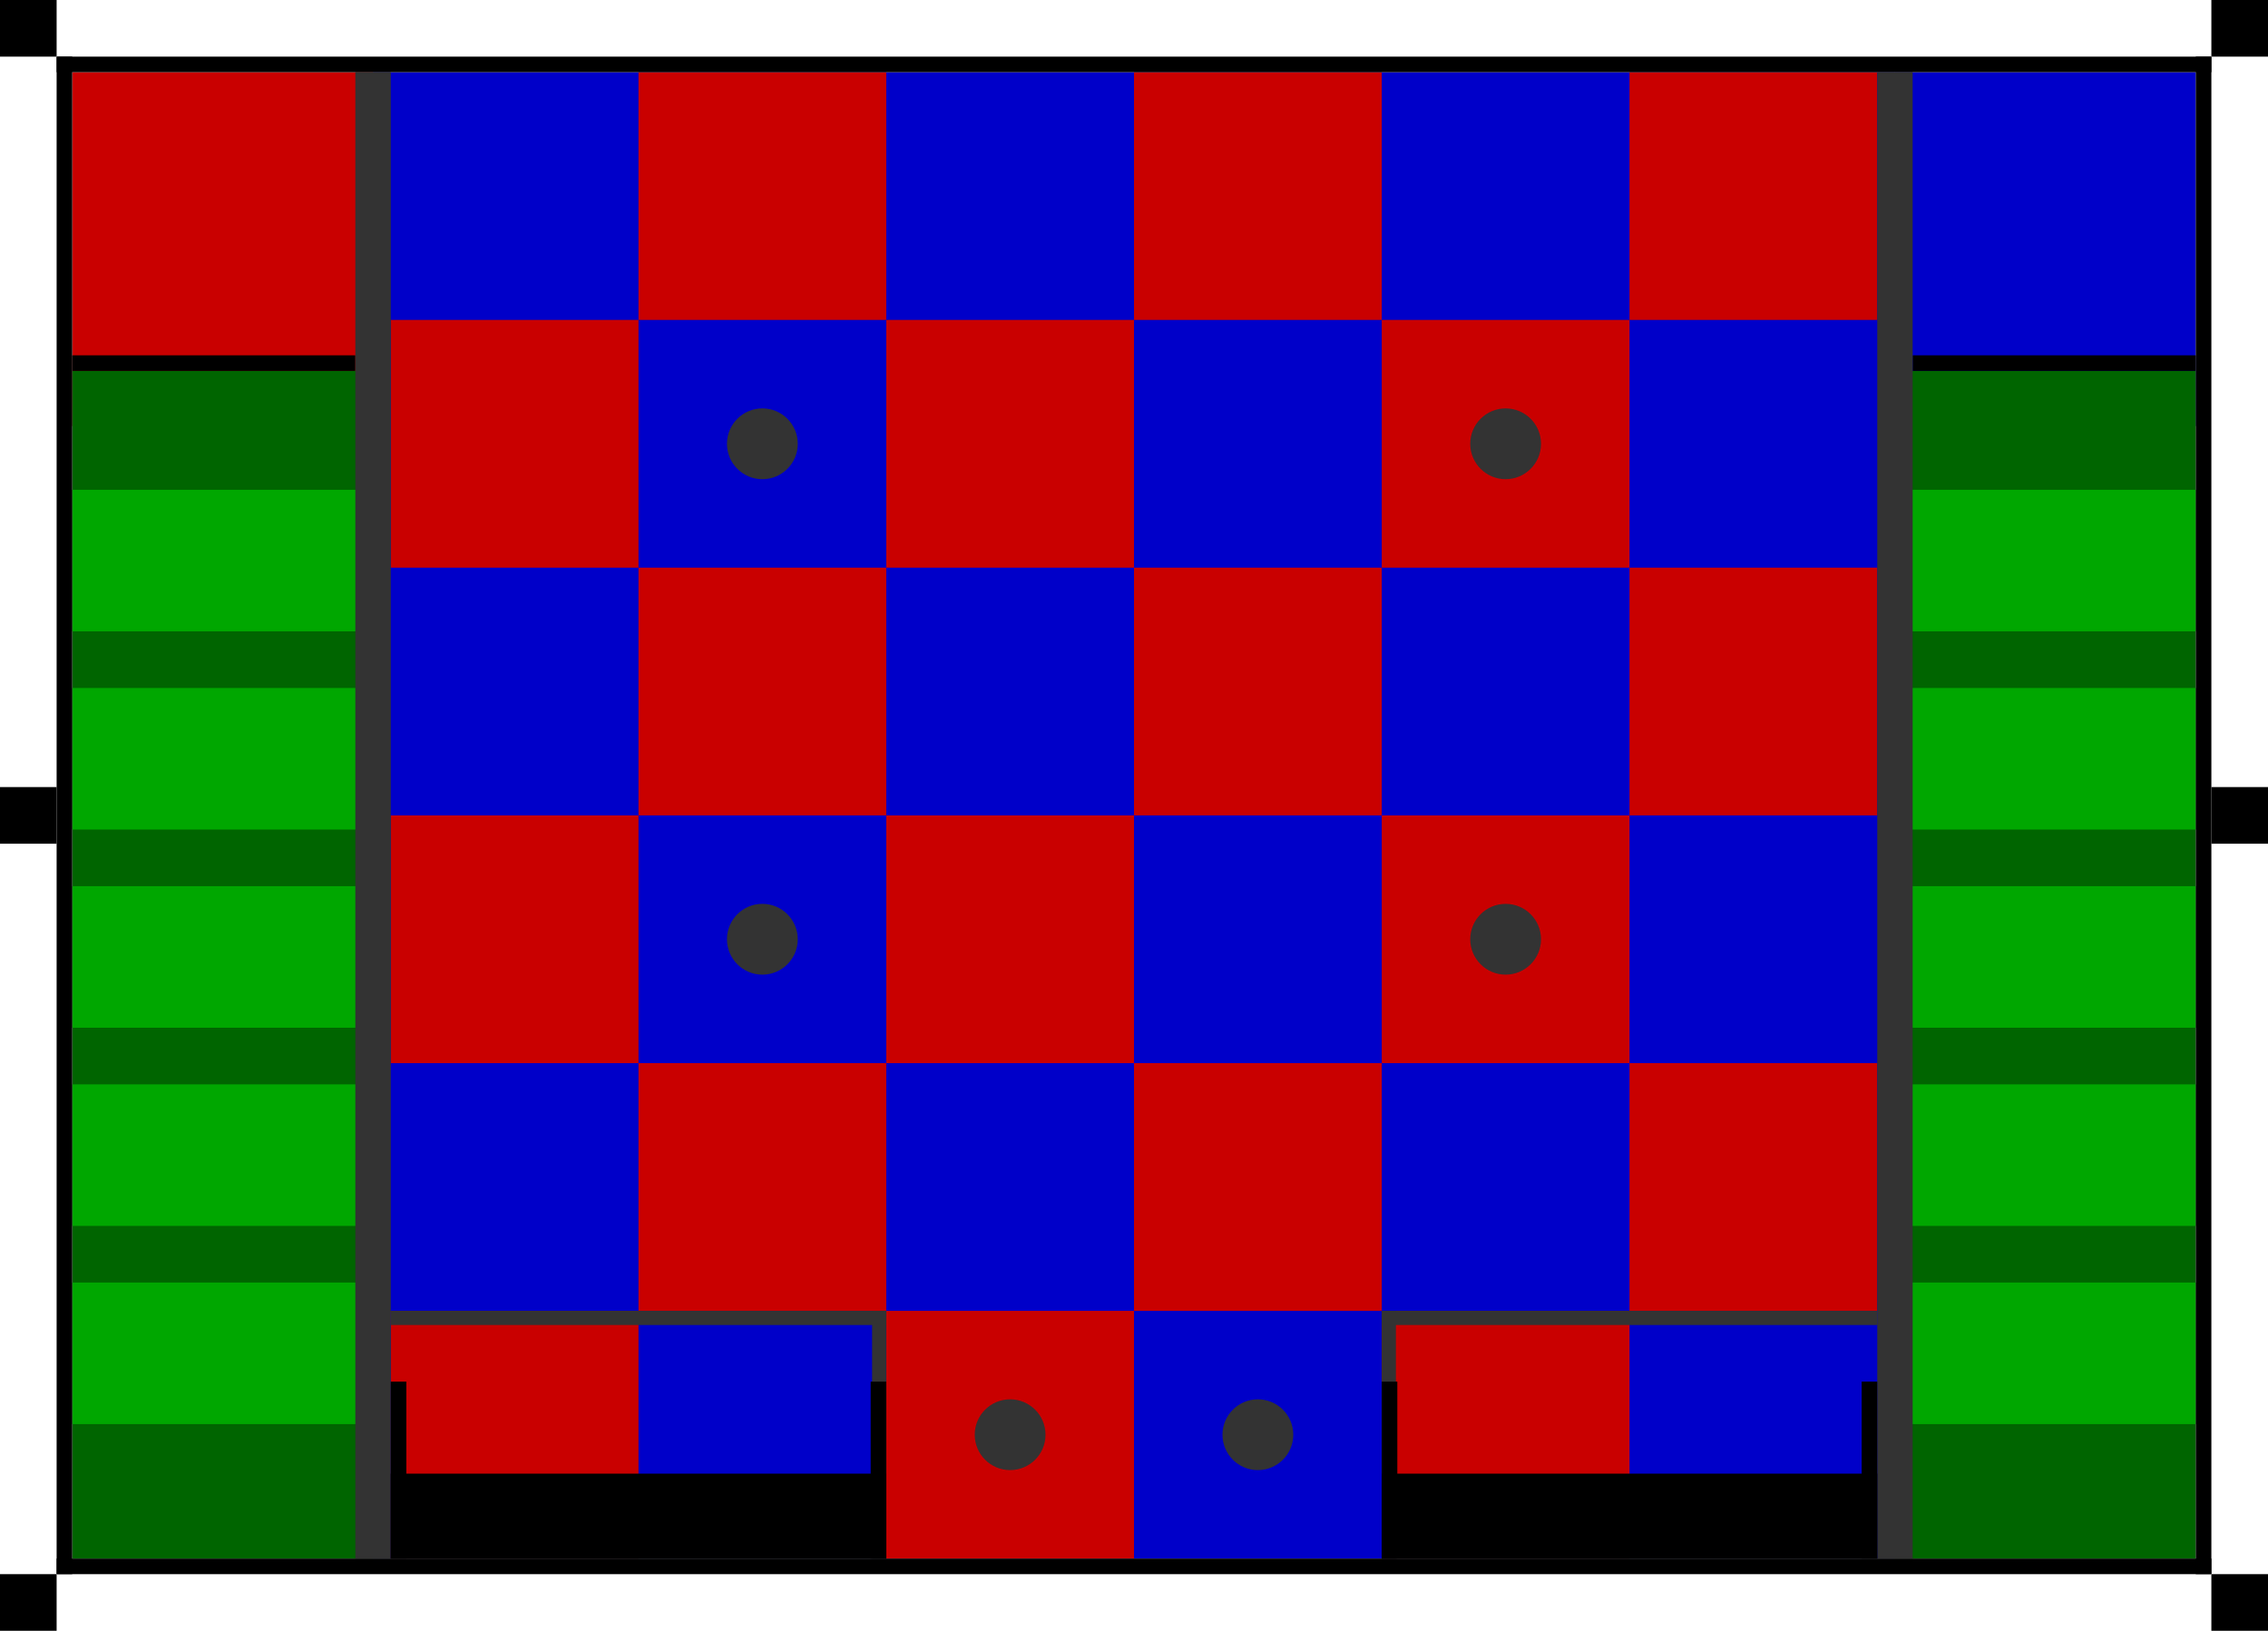
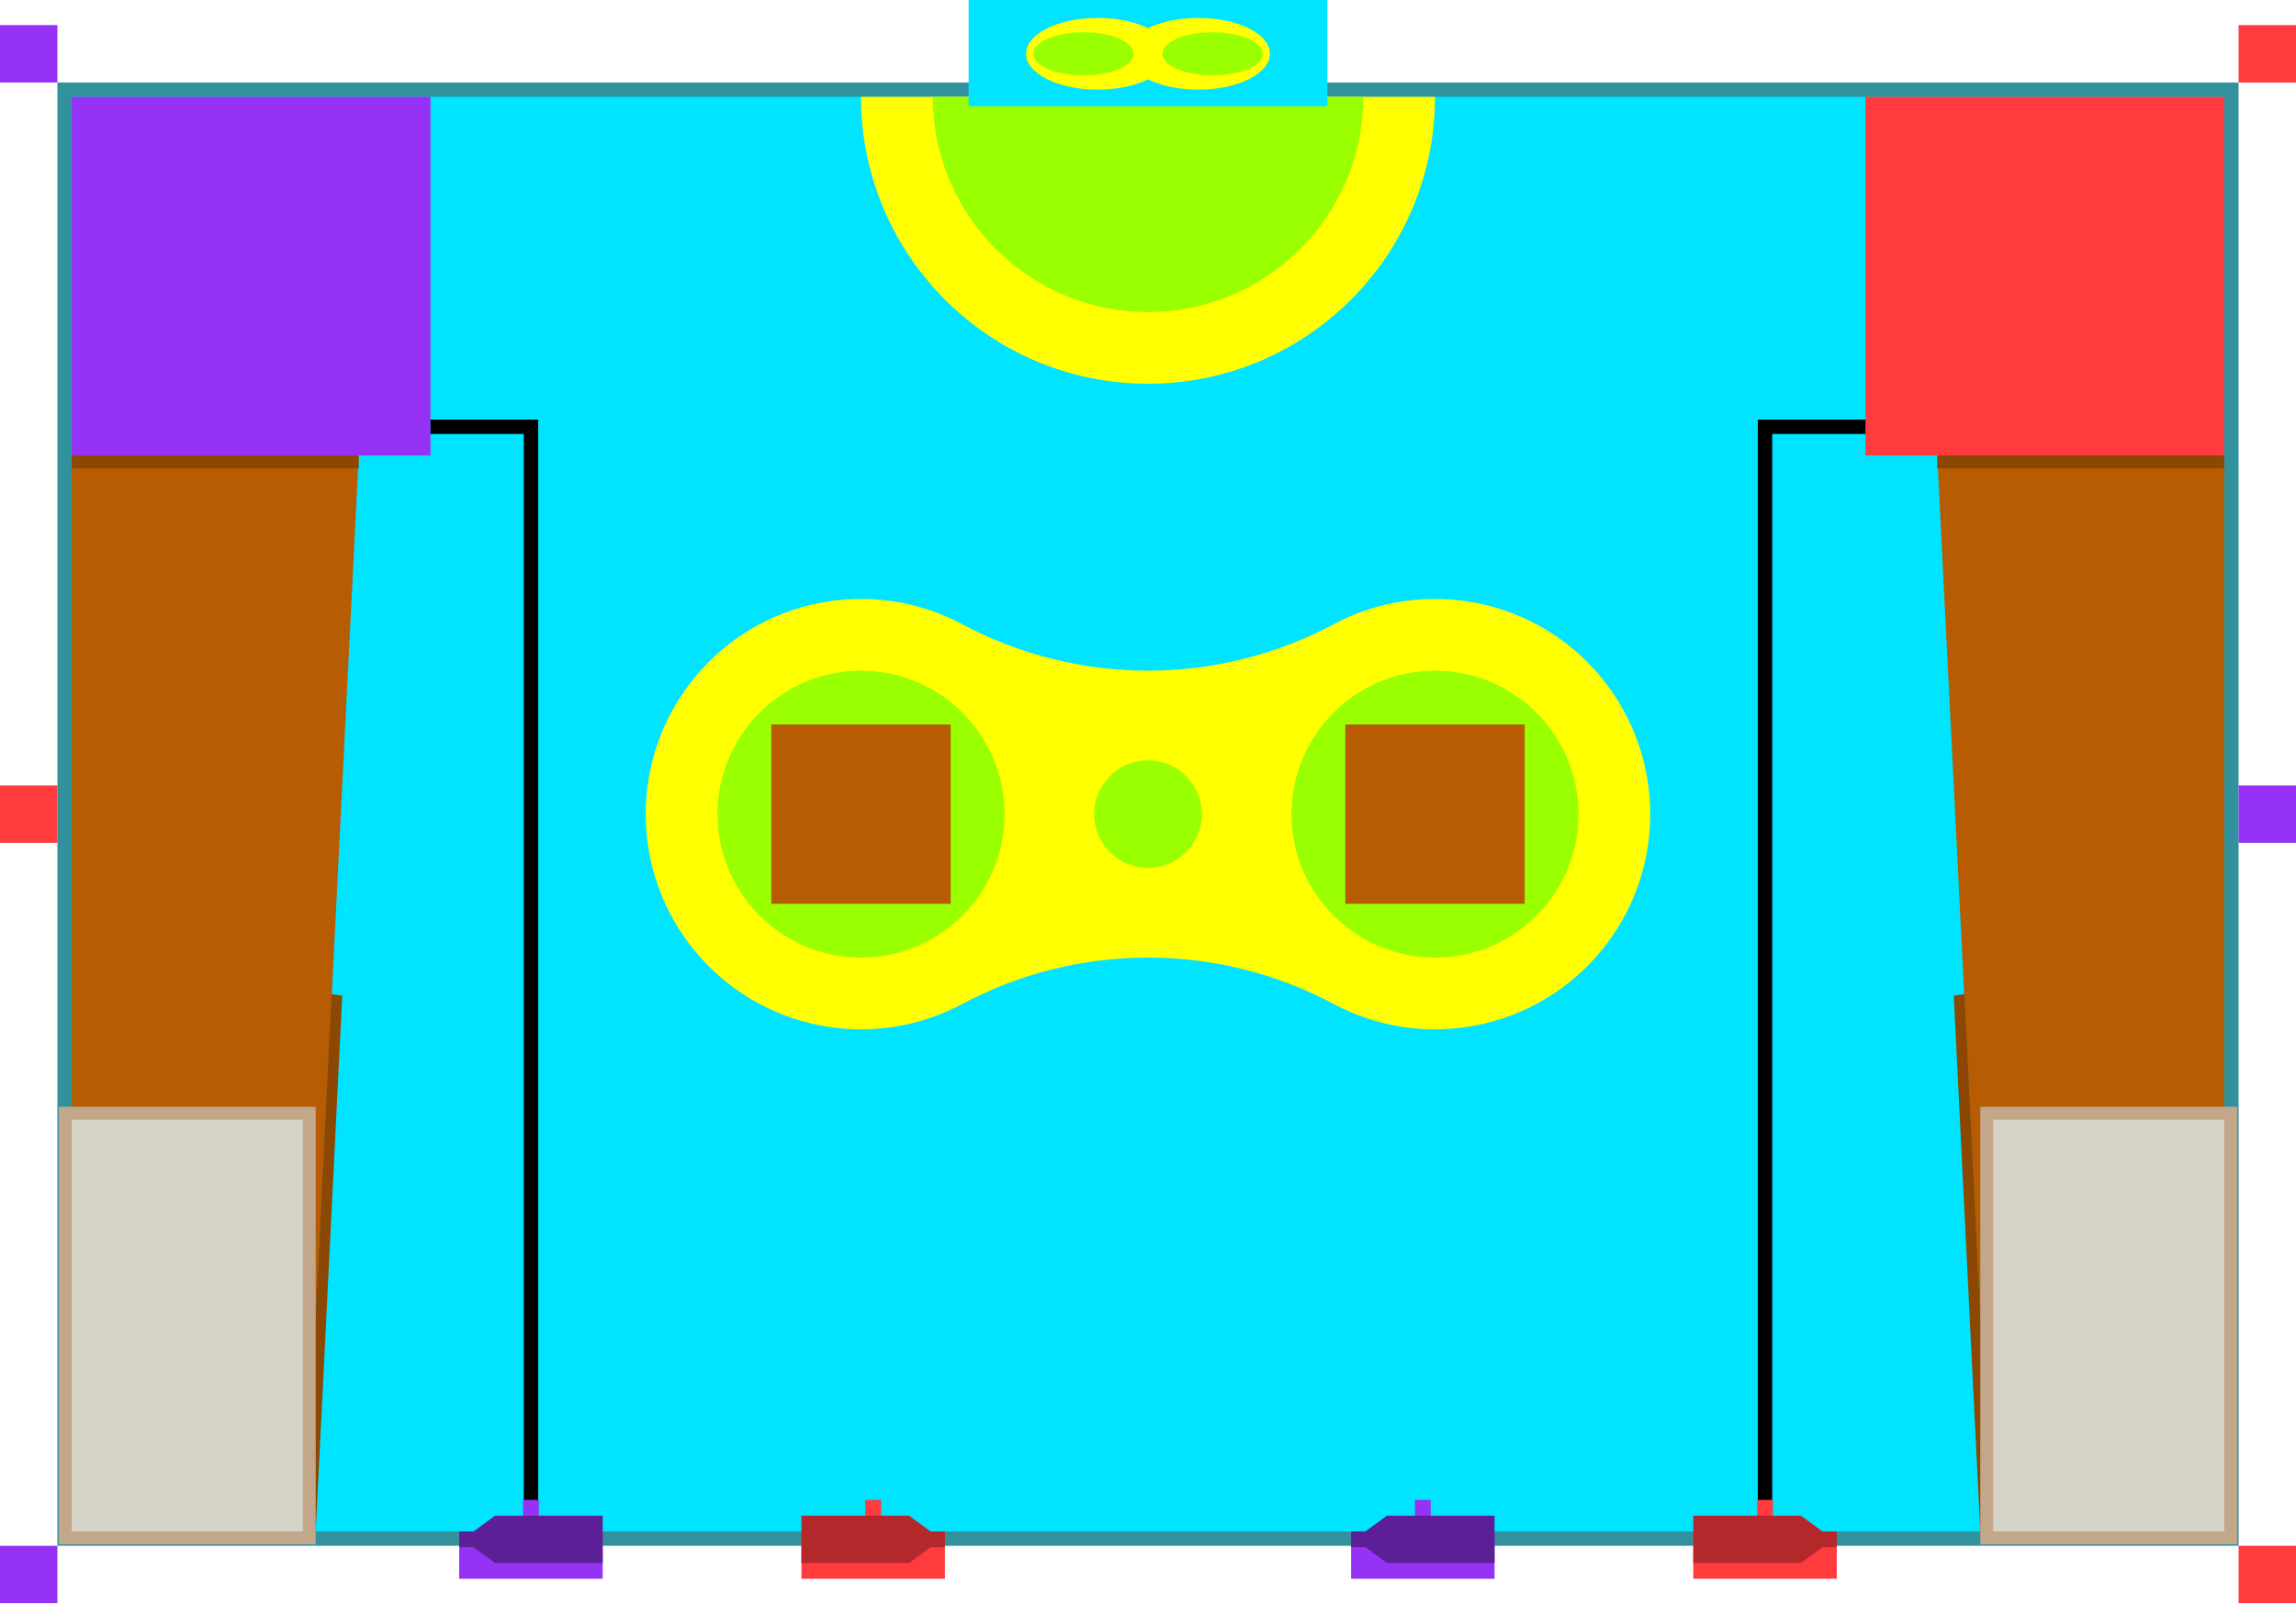
- <svg xmlns="http://www.w3.org/2000/svg" width="3204" height="2304" id="svg2" version="1.1">
+ <svg xmlns="http://www.w3.org/2000/svg" width="3200" height="2235" id="svg2" version="1.1">
  <defs id="defs4" />
-   <g id="layer1" transform="translate(102, 102)">
-     <rect style="fill:#c90000;stroke:none;fill-opacity:1" id="maprect0001" width="425" height="500" x="0" y="0" />
-     <rect style="fill:#006500;stroke:none;fill-opacity:1" id="maprect0002" width="425" height="1678" x="0" y="422" />
-     <rect style="fill:#00A700;stroke:none;fill-opacity:1" id="maprect1001" width="425" height="200" x="0" y="590" />
-     <rect style="fill:#00A700;stroke:none;fill-opacity:1" id="maprect1001" width="425" height="200" x="0" y="870" />
-     <rect style="fill:#00A700;stroke:none;fill-opacity:1" id="maprect1001" width="425" height="200" x="0" y="1150" />
-     <rect style="fill:#00A700;stroke:none;fill-opacity:1" id="maprect1001" width="425" height="200" x="0" y="1430" />
-     <rect style="fill:#00A700;stroke:none;fill-opacity:1" id="maprect1001" width="425" height="200" x="0" y="1710" />
-     <rect style="fill:#0000c9;stroke:none;fill-opacity:1" id="maprect0003" width="2150" height="2100" x="425" y="0" />
-     <rect style="fill:#c90000;stroke:none;fill-opacity:1" id="maprect0003" width="350" height="350" x="800" y="0" />
-     <rect style="fill:#c90000;stroke:none;fill-opacity:1" id="maprect0003" width="350" height="350" x="1500" y="0" />
-     <rect style="fill:#c90000;stroke:none;fill-opacity:1" id="maprect0003" width="350" height="350" x="2200" y="0" />
-     <rect style="fill:#c90000;stroke:none;fill-opacity:1" id="maprect0003" width="350" height="350" x="450" y="350" />
-     <rect style="fill:#c90000;stroke:none;fill-opacity:1" id="maprect0003" width="350" height="350" x="1150" y="350" />
-     <rect style="fill:#c90000;stroke:none;fill-opacity:1" id="maprect0003" width="350" height="350" x="1850" y="350" />
-     <rect style="fill:#c90000;stroke:none;fill-opacity:1" id="maprect0003" width="350" height="350" x="800" y="700" />
-     <rect style="fill:#c90000;stroke:none;fill-opacity:1" id="maprect0003" width="350" height="350" x="1500" y="700" />
-     <rect style="fill:#c90000;stroke:none;fill-opacity:1" id="maprect0003" width="350" height="350" x="2200" y="700" />
-     <rect style="fill:#c90000;stroke:none;fill-opacity:1" id="maprect0003" width="350" height="350" x="450" y="1050" />
-     <rect style="fill:#c90000;stroke:none;fill-opacity:1" id="maprect0003" width="350" height="350" x="1150" y="1050" />
-     <rect style="fill:#c90000;stroke:none;fill-opacity:1" id="maprect0003" width="350" height="350" x="1850" y="1050" />
-     <rect style="fill:#c90000;stroke:none;fill-opacity:1" id="maprect0003" width="350" height="350" x="800" y="1400" />
-     <rect style="fill:#c90000;stroke:none;fill-opacity:1" id="maprect0003" width="350" height="350" x="1500" y="1400" />
-     <rect style="fill:#c90000;stroke:none;fill-opacity:1" id="maprect0003" width="350" height="350" x="2200" y="1400" />
-     <rect style="fill:#c90000;stroke:none;fill-opacity:1" id="maprect0003" width="350" height="350" x="450" y="1750" />
-     <rect style="fill:#c90000;stroke:none;fill-opacity:1" id="maprect0003" width="350" height="350" x="1150" y="1750" />
-     <rect style="fill:#c90000;stroke:none;fill-opacity:1" id="maprect0003" width="350" height="350" x="1850" y="1750" />
-     <rect style="fill:#0000c9;stroke:none;fill-opacity:1" id="maprect0001" width="425" height="500" x="2575" y="0" />
-     <rect style="fill:#006500;stroke:none;fill-opacity:1" id="maprect0002" width="425" height="1678" x="2575" y="422" />
-     <rect style="fill:#00A700;stroke:none;fill-opacity:1" id="maprect1001" width="425" height="200" x="2575" y="590" />
-     <rect style="fill:#00A700;stroke:none;fill-opacity:1" id="maprect1001" width="425" height="200" x="2575" y="870" />
-     <rect style="fill:#00A700;stroke:none;fill-opacity:1" id="maprect1001" width="425" height="200" x="2575" y="1150" />
-     <rect style="fill:#00A700;stroke:none;fill-opacity:1" id="maprect1001" width="425" height="200" x="2575" y="1430" />
-     <rect style="fill:#00A700;stroke:none;fill-opacity:1" id="maprect1001" width="425" height="200" x="2575" y="1710" />
-     <rect style="fill:#000000;stroke:none;fill-opacity:1" id="maprect0002" width="400" height="22" x="0" y="400" />
-     <rect style="fill:#000000;stroke:none;fill-opacity:1" id="maprect0002" width="400" height="22" x="2600" y="400" />
-     <rect style="fill:#333333;stroke:none;fill-opacity:1" id="maprect0002" width="50" height="2100" x="400" y="0" />
-     <rect style="fill:#333333;stroke:none;fill-opacity:1" id="maprect0002" width="50" height="2100" x="2550" y="0" />
-     <rect style="fill:#333333;stroke:none;fill-opacity:1" id="maprect0002" width="700" height="20" x="450" y="1750" />
-     <rect style="fill:#333333;stroke:none;fill-opacity:1" id="maprect0002" width="20" height="350" x="1130" y="1750" />
-     <rect style="fill:#333333;stroke:none;fill-opacity:1" id="maprect0002" width="700" height="20" x="1850" y="1750" />
-     <rect style="fill:#333333;stroke:none;fill-opacity:1" id="maprect0002" width="20" height="350" x="1850" y="1750" />
-     <rect style="fill:#000000;stroke:none;fill-opacity:1" id="maprect0002" width="700" height="120" x="450" y="1980" />
-     <rect style="fill:#000000;stroke:none;fill-opacity:1" id="maprect0002" width="22" height="250" x="450" y="1850" />
-     <rect style="fill:#000000;stroke:none;fill-opacity:1" id="maprect0002" width="22" height="250" x="1128" y="1850" />
-     <rect style="fill:#000000;stroke:none;fill-opacity:1" id="maprect0002" width="700" height="120" x="1850" y="1980" />
-     <rect style="fill:#000000;stroke:none;fill-opacity:1" id="maprect0002" width="22" height="250" x="1850" y="1850" />
-     <rect style="fill:#000000;stroke:none;fill-opacity:1" id="maprect0002" width="22" height="250" x="2528" y="1850" />
-     <rect style="fill:#000000;stroke:none;fill-opacity:1" id="maprect0002" width="3044" height="22" x="-22" y="-22" />
-     <rect style="fill:#000000;stroke:none;fill-opacity:1" id="maprect0002" width="22" height="2144" x="-22" y="-22" />
-     <rect style="fill:#000000;stroke:none;fill-opacity:1" id="maprect0002" width="3044" height="22" x="-22" y="2100" />
-     <rect style="fill:#000000;stroke:none;fill-opacity:1" id="maprect0002" width="22" height="2144" x="3000" y="-22" />
-     <rect style="fill:#000000;stroke:none;fill-opacity:1" id="maprect0002" width="80" height="80" x="-102" y="-102" />
-     <rect style="fill:#000000;stroke:none;fill-opacity:1" id="maprect0002" width="80" height="80" x="-102" y="1010" />
-     <rect style="fill:#000000;stroke:none;fill-opacity:1" id="maprect0002" width="80" height="80" x="-102" y="2122" />
-     <rect style="fill:#000000;stroke:none;fill-opacity:1" id="maprect0002" width="80" height="80" x="3022" y="-102" />
-     <rect style="fill:#000000;stroke:none;fill-opacity:1" id="maprect0002" width="80" height="80" x="3022" y="1010" />
-     <rect style="fill:#000000;stroke:none;fill-opacity:1" id="maprect0002" width="80" height="80" x="3022" y="2122" />
-     <circle cx="975" cy="525" r="50" stroke="none" fill="#333333" />
-     <circle cx="2025" cy="525" r="50" stroke="none" fill="#333333" />
-     <circle cx="975" cy="1225" r="50" stroke="none" fill="#333333" />
-     <circle cx="2025" cy="1225" r="50" stroke="none" fill="#333333" />
-     <circle cx="1325" cy="1925" r="50" stroke="none" fill="#333333" />
-     <circle cx="1675" cy="1925" r="50" stroke="none" fill="#333333" />
+   <g id="layer1" transform="translate(100, 135)">
+     <rect style="fill:#31929e;stroke:none;fill-opacity:1" id="mainborders" width="3040" height="2040" x="-20" y="-20" />
+     <rect style="fill:#00e4ff;stroke:none;fill-opacity:1" id="sea" width="3000" height="2000" x="0" y="0" />
+     <path style="fill:#ffff01;stroke:none;fill-opacity:1" id="map_island_beach" d="M 1100,0 a 400,400 0 0 0 800,0 z" />
+     <path style="fill:#9Aff01;stroke:none;fill-opacity:1" id="map_island_forest" d="M 1200,0 a 300,300 0 0 0 600,0 z" />
+     <rect style="fill:#00e4ff;stroke:none;fill-opacity:1" id="map_sea" width="500" height="148" x="1250" y="-135" />
+     <ellipse style="fill:#ffff01;stroke:none;fill-opacity:1" id="map_beach_1" cx="1430" cy="-60" rx="100" ry="50" />
+     <ellipse style="fill:#ffff01;stroke:none;fill-opacity:1" id="map_beach_2" cx="1570" cy="-60" rx="100" ry="50" />
+     <ellipse style="fill:#9Aff01;stroke:none;fill-opacity:1" id="map_forest_1" cx="1410" cy="-60" rx="70" ry="30" />
+     <ellipse style="fill:#9Aff01;stroke:none;fill-opacity:1" id="map_forest_2" cx="1590" cy="-60" rx="70" ry="30" />
+     <path style="fill:#ffff01;stroke:none;fill-opacity:1" id="peanut_island_beach" d="M 1241.17,735.29                A 300,300 0 1 0 1241.17,1264.70                A 550,550 0 0 1 1758.82,1264.70                A 300,300 0 1 0 1758.82,735.29                A 550,550 0 0 1 1241.17,735.29                z" />
+     <circle style="fill:#9Aff01;stroke:none;fill-opacity:1" id="peanut_island_forest_1" cx="1100" cy="1000" r="200" />
+     <circle style="fill:#9Aff01;stroke:none;fill-opacity:1" id="peanut_island_forest_2" cx="1900" cy="1000" r="200" />
+     <circle style="fill:#9Aff01;stroke:none;fill-opacity:1" id="peanut_island_palmtree" cx="1500" cy="1000" r="75" />
+     <rect style="fill:#b75c03;stroke:none;fill-opacity:1" id="totem_1" width="250" height="250" x="975" y="875" />
+     <rect style="fill:#b75c03;stroke:none;fill-opacity:1" id="totem_2" width="250" height="250" x="1775" y="875" />
+     <rect style="fill:#9632f6;stroke:none;fill-opacity:1" id="purple_start" width="500" height="500" x="0" y="0" />
+     <path style="fill:#b75c03;stroke:none;fill-opacity:1" id="purple_boat_1" d="M 0,500 L 0,2000 L 325,2000 L 400,500 z" />
+     <rect style="fill:#8c4702;stroke:none;fill-opacity:1" id="purple_boat_2" width="400" height="18" x="0" y="500" />
+     <path style="fill:#8c4702;stroke:none;fill-opacity:1" id="purple_boat_3" d="M 362,1251 L 325,2000 L 340,2000 L 377,1253 z" />
+     <rect style="fill:#c3a78b;stroke:none;fill-opacity:1" id="purple_boat_4" width="358" height="610" x="-18" y="1408" />
+     <rect style="fill:#d6d4c7;stroke:none;fill-opacity:1" id="purple_boat_5" width="322" height="574" x="0" y="1426" />
+     <rect style="fill:#000000;stroke:none;fill-opacity:1" id="purple_boat_black_line_1" width="150" height="20" x="500" y="450" />
+     <rect style="fill:#000000;stroke:none;fill-opacity:1" id="purple_boat_black_line_2" width="20" height="1550" x="630" y="450" />
+     <rect style="fill:#ff3b3d;stroke:none;fill-opacity:1" id="red_start" width="500" height="500" x="2500" y="0" />
+     <path style="fill:#b75c03;stroke:none;fill-opacity:1" id="red_boat_1" d="M 3000,500 L 3000,2000 L 2675,2000 L 2600,500 z" />
+     <rect style="fill:#8c4702;stroke:none;fill-opacity:1" id="red_boat_2" width="400" height="18" x="2600" y="500" />
+     <path style="fill:#8c4702;stroke:none;fill-opacity:1" id="red_boat_3" d="M 2638,1251 L 2675,2000 L 2660,2000 L 2623,1253 z" />
+     <rect style="fill:#c3a78b;stroke:none;fill-opacity:1" id="red_boat_4" width="358" height="610" x="2660" y="1408" />
+     <rect style="fill:#d6d4c7;stroke:none;fill-opacity:1" id="red_boat_5" width="322" height="574" x="2678" y="1426" />
+     <rect style="fill:#000000;stroke:none;fill-opacity:1" id="red_boat_black_line_1" width="150" height="20" x="2350" y="450" />
+     <rect style="fill:#000000;stroke:none;fill-opacity:1" id="red_boat_black_line_2" width="20" height="1550" x="2350" y="450" />
+     <rect style="fill:#9632f6;stroke:none;fill-opacity:1" id="purple_bottle_1_1" width="200" height="66" x="540" y="2000" />
+     <rect style="fill:#9632f6;stroke:none;fill-opacity:1" id="purple_bottle_1_2" width="22" height="44" x="629" y="1956" />
+     <path style="fill:#5C1F96;stroke:none;fill-opacity:1" id="purple_bottle_1" d="M 540,2000 l 20,0 l 30,-22 l 150,0                l 0,66 l -150,0 l -30,-22 l -20, 0 z" />
+     <rect style="fill:#9632f6;stroke:none;fill-opacity:1" id="purple_bottle_2_1" width="200" height="66" x="1783" y="2000" />
+     <rect style="fill:#9632f6;stroke:none;fill-opacity:1" id="purple_bottle_2_2" width="22" height="44" x="1872" y="1956" />
+     <path style="fill:#5C1F96;stroke:none;fill-opacity:1" id="purple_bottle_2" d="M 1783,2000 l 20,0 l 30,-22 l 150,0                l 0,66 l -150,0 l -30,-22 l -20, 0 z" />
+     <rect style="fill:#ff3b3d;stroke:none;fill-opacity:1" id="red_bottle_1_1" width="200" height="66" x="1017" y="2000" />
+     <rect style="fill:#ff3b3d;stroke:none;fill-opacity:1" id="red_bottle_1_2" width="22" height="44" x="1106" y="1956" />
+     <path style="fill:#b3292b;stroke:none;fill-opacity:1" id="red_bottle_1" d="M 1017,1978 l 150,0 l 30,22 l 20, 0 l 0, 22                l -20,0 l -30,22 l -150,0 z" />
+     <rect style="fill:#ff3b3d;stroke:none;fill-opacity:1" id="red_bottle_2_1" width="200" height="66" x="2260" y="2000" />
+     <rect style="fill:#ff3b3d;stroke:none;fill-opacity:1" id="red_bottle_2_2" width="22" height="44" x="2349" y="1956" />
+     <path style="fill:#b3292b;stroke:none;fill-opacity:1" id="red_bottle_2" d="M 2260,1978 l 150,0 l 30,22 l 20, 0 l 0, 22                l -20,0 l -30,22 l -150,0 z" />
+     <rect style="fill:#9632f6;stroke:none;fill-opacity:1" id="purple_beacon_1" width="80" height="80" x="-100" y="-100" />
+     <rect style="fill:#9632f6;stroke:none;fill-opacity:1" id="purple_beacon_2" width="80" height="80" x="-100" y="2020" />
+     <rect style="fill:#9632f6;stroke:none;fill-opacity:1" id="purple_beacon_3" width="80" height="80" x="3020" y="960" />
+     <rect style="fill:#ff3b3d;stroke:none;fill-opacity:1" id="red_beacon_1" width="80" height="80" x="3020" y="-100" />
+     <rect style="fill:#ff3b3d;stroke:none;fill-opacity:1" id="red_beacon_2" width="80" height="80" x="3020" y="2020" />
+     <rect style="fill:#ff3b3d;stroke:none;fill-opacity:1" id="red_beacon_3" width="80" height="80" x="-100" y="960" />
  </g>
</svg>
